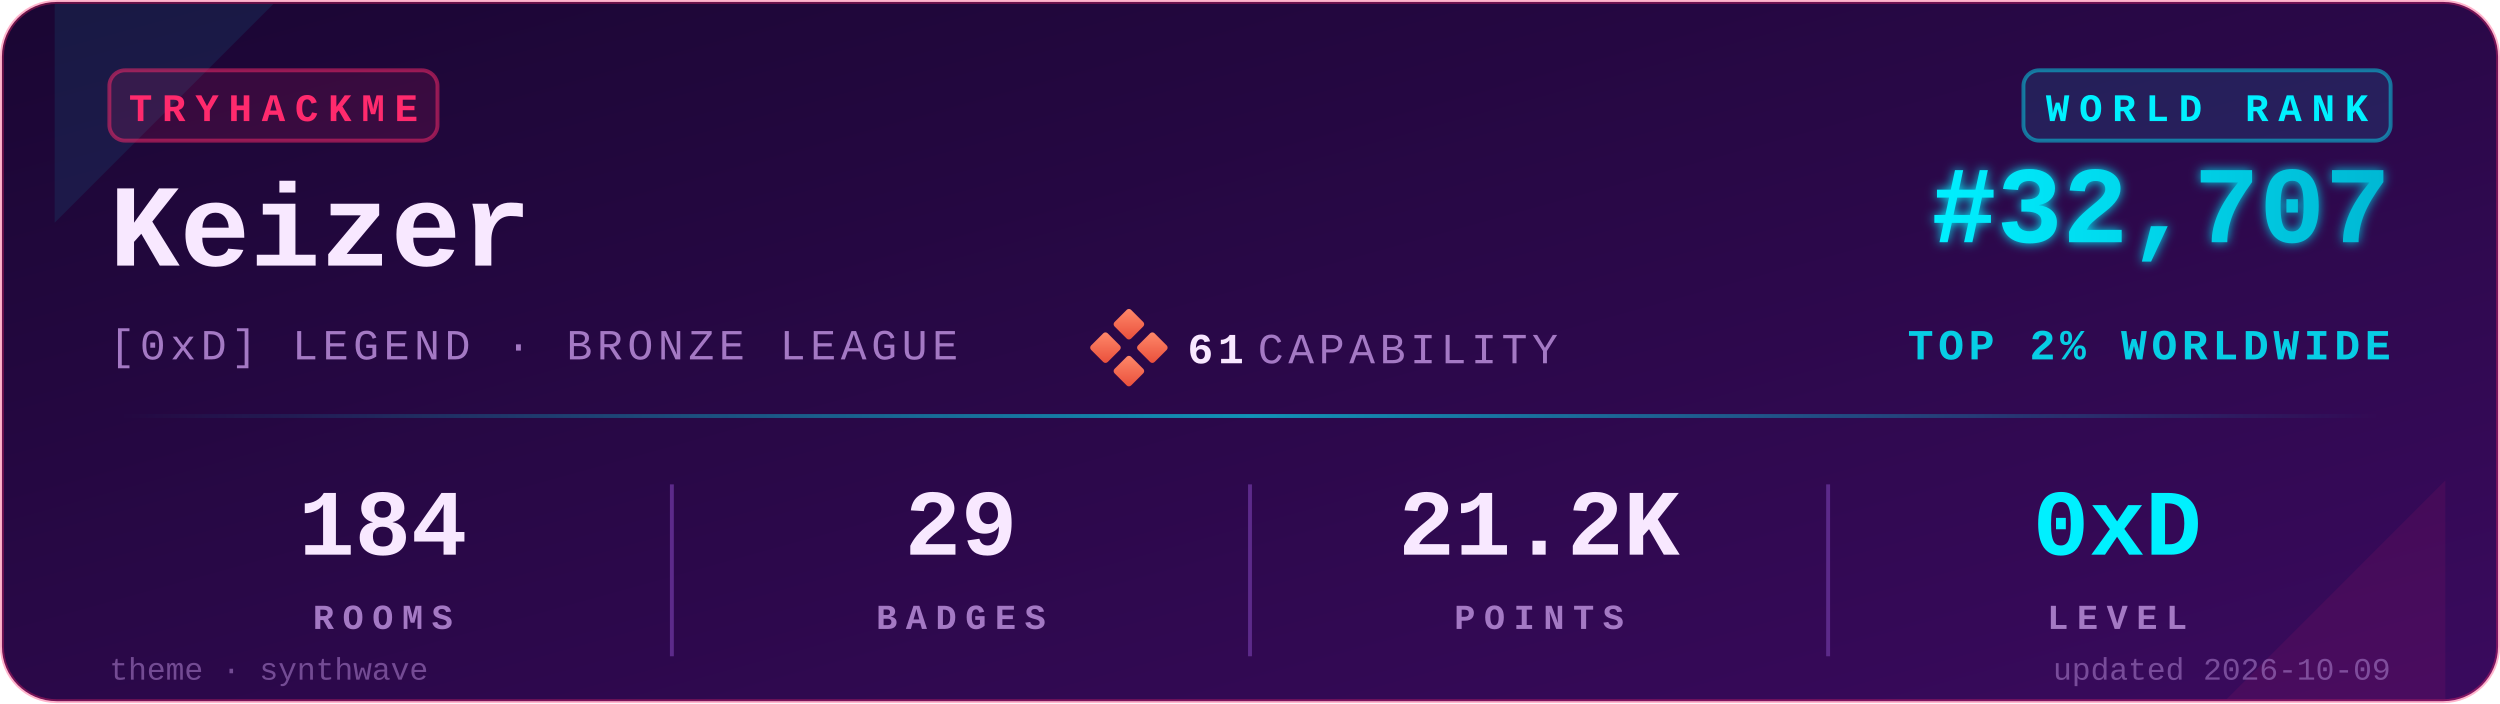
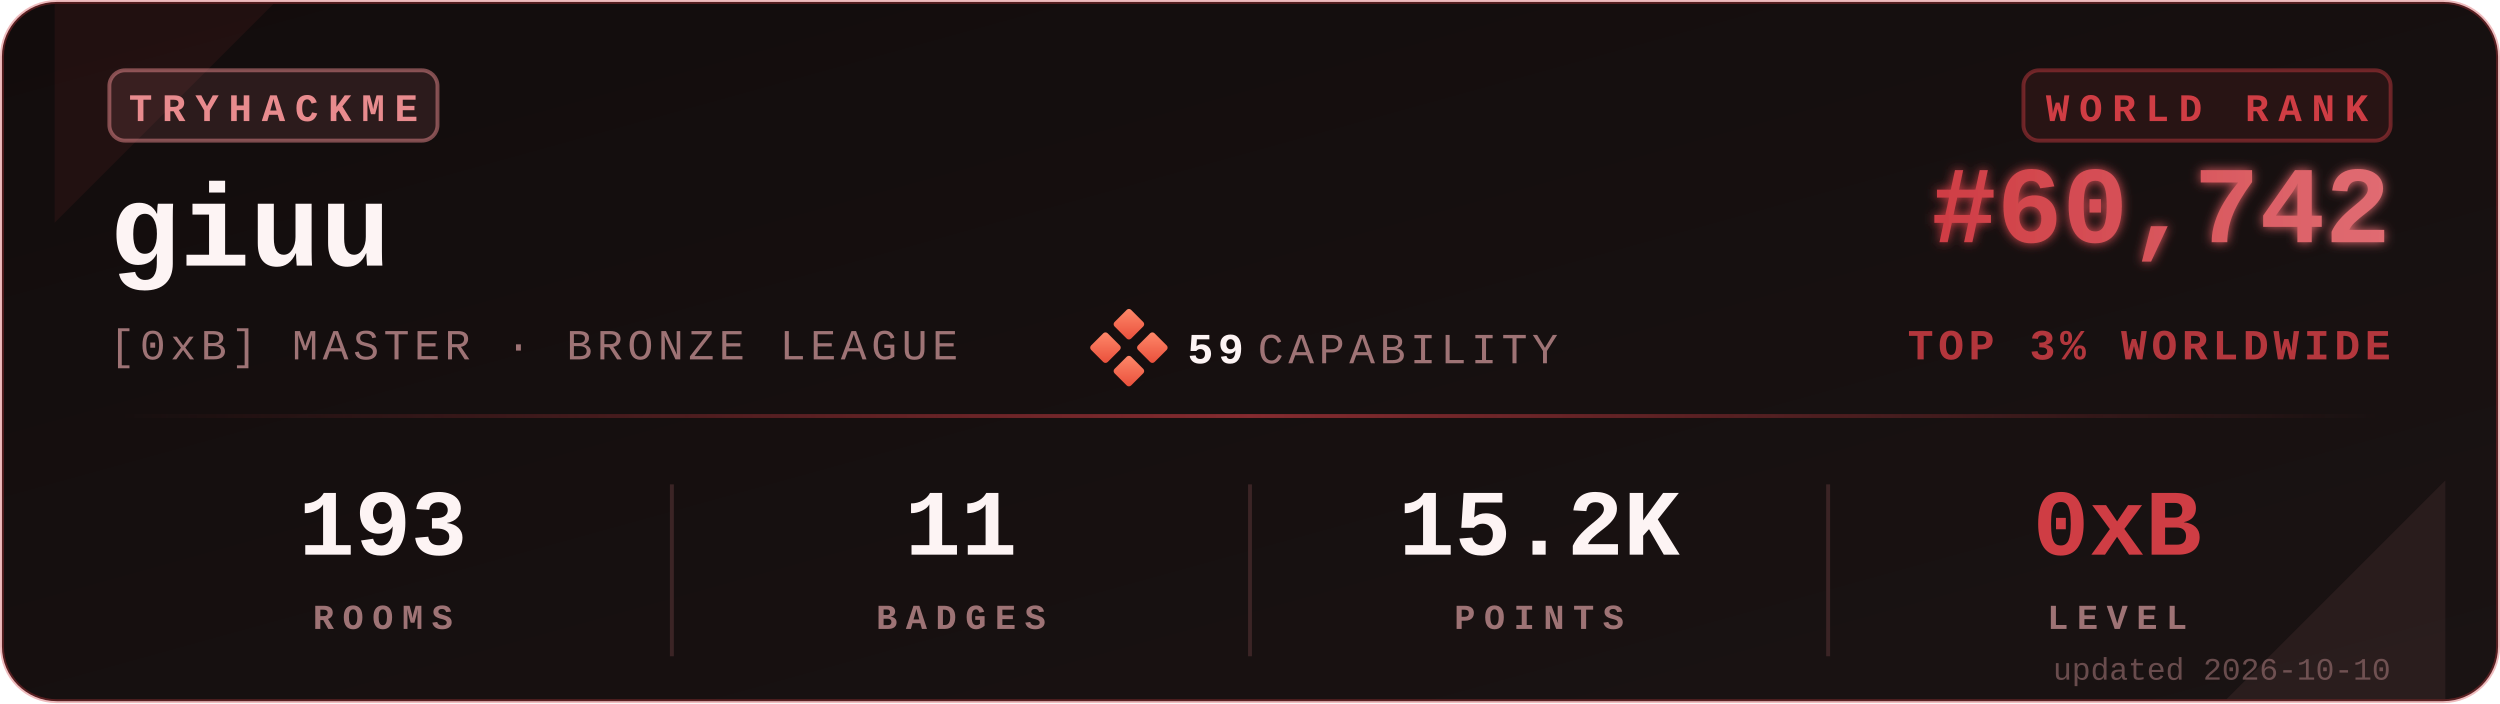
- <svg xmlns="http://www.w3.org/2000/svg" viewBox="0 0 640 180" width="640" height="180" role="img" aria-label="TryHackMe stats for Keizer">
+ <svg xmlns="http://www.w3.org/2000/svg" viewBox="0 0 640 180" width="640" height="180" role="img" aria-label="TryHackMe stats for giuu">
  <defs>
    <linearGradient id="bgGrad" x1="0" y1="0" x2="1" y2="1">
-       <stop offset="0%" stop-color="#1a0633" />
-       <stop offset="100%" stop-color="#3a0a5e" />
+       <stop offset="0%" stop-color="#120c0c" />
+       <stop offset="100%" stop-color="#1a1313" />
    </linearGradient>
    <linearGradient id="rankGrad" x1="0" y1="0" x2="1" y2="0">
-       <stop offset="0%" stop-color="#00F0FF" />
-       <stop offset="100%" stop-color="#00B8D4" />
+       <stop offset="0%" stop-color="#cf3d44" />
+       <stop offset="100%" stop-color="#e06c72" />
    </linearGradient>
    <linearGradient id="accentGrad" x1="0" y1="0" x2="1" y2="0">
-       <stop offset="0%" stop-color="#00F0FF" stop-opacity="0" />
-       <stop offset="50%" stop-color="#00F0FF" stop-opacity="0.6" />
-       <stop offset="100%" stop-color="#00F0FF" stop-opacity="0" />
+       <stop offset="0%" stop-color="#cf3d44" stop-opacity="0" />
+       <stop offset="50%" stop-color="#cf3d44" stop-opacity="0.6" />
+       <stop offset="100%" stop-color="#cf3d44" stop-opacity="0" />
    </linearGradient>
    <linearGradient id="capGrad" x1="0" y1="0" x2="1" y2="1">
      <stop offset="0%" stop-color="#ff8a6b" />
      <stop offset="100%" stop-color="#e94e3a" />
    </linearGradient>
    <filter id="glow" x="-20%" y="-20%" width="140%" height="140%">
      <feGaussianBlur stdDeviation="1.4" result="b" />
      <feMerge>
        <feMergeNode in="b" />
        <feMergeNode in="SourceGraphic" />
      </feMerge>
    </filter>
  </defs>
-   <rect x="0.5" y="0.5" width="639" height="179" rx="14" ry="14" fill="url(#bgGrad)" stroke="#FF2A6D" stroke-opacity="0.35" stroke-width="1" />
-   <path d="M 14,1 L 70,1 L 14,57 Z" fill="#00F0FF" opacity="0.08" />
-   <path d="M 626,179 L 570,179 L 626,123 Z" fill="#FF2A6D" opacity="0.08" />
+   <rect x="0.5" y="0.5" width="639" height="179" rx="14" ry="14" fill="url(#bgGrad)" stroke="#cf3d44" stroke-opacity="0.35" stroke-width="1" />
+   <path d="M 14,1 L 70,1 L 14,57 Z" fill="#cf3d44" opacity="0.08" />
+   <path d="M 626,179 L 570,179 L 626,123 Z" fill="#e88b8e" opacity="0.08" />
  <g transform="translate(28,18)">
-     <rect x="0" y="0" width="84" height="18" rx="4" ry="4" fill="#FF2A6D" fill-opacity="0.12" stroke="#FF2A6D" stroke-opacity="0.5" />
-     <text x="42" y="13" fill="#FF2A6D" font-family="ui-monospace,'SF Mono','Menlo','Cascadia Code','Consolas','Liberation Mono',monospace" font-size="10" font-weight="700" letter-spacing="2.5" text-anchor="middle">TRYHACKME</text>
+     <rect x="0" y="0" width="84" height="18" rx="4" ry="4" fill="#e88b8e" fill-opacity="0.12" stroke="#e88b8e" stroke-opacity="0.5" />
+     <text x="42" y="13" fill="#e88b8e" font-family="ui-monospace,'SF Mono','Menlo','Cascadia Code','Consolas','Liberation Mono',monospace" font-size="10" font-weight="700" letter-spacing="2.5" text-anchor="middle">TRYHACKME</text>
  </g>
-   <text x="28" y="68" fill="#F8E8FF" font-family="ui-monospace,'SF Mono','Menlo','Cascadia Code','Consolas','Liberation Mono',monospace" font-size="30" font-weight="700">Keizer</text>
-   <text x="28" y="92" fill="#A479C4" font-family="ui-monospace,'SF Mono','Menlo','Cascadia Code','Consolas','Liberation Mono',monospace" font-size="11" font-weight="500" letter-spacing="1.2">[0xD] LEGEND · BRONZE LEAGUE</text>
+   <text x="28" y="68" fill="#fdf4f4" font-family="ui-monospace,'SF Mono','Menlo','Cascadia Code','Consolas','Liberation Mono',monospace" font-size="30" font-weight="700">giuu</text>
+   <text x="28" y="92" fill="#9e7375" font-family="ui-monospace,'SF Mono','Menlo','Cascadia Code','Consolas','Liberation Mono',monospace" font-size="11" font-weight="500" letter-spacing="1.2">[0xB] MASTER · BRONZE LEAGUE</text>
  <g transform="translate(280,80)">
    <rect x="6" y="0" width="6" height="6" rx="0.8" fill="url(#capGrad)" transform="rotate(45 9 3)" />
    <rect x="0" y="6" width="6" height="6" rx="0.8" fill="url(#capGrad)" transform="rotate(45 3 9)" />
    <rect x="12" y="6" width="6" height="6" rx="0.8" fill="url(#capGrad)" transform="rotate(45 15 9)" />
    <rect x="6" y="12" width="6" height="6" rx="0.8" fill="url(#capGrad)" transform="rotate(45 9 15)" />
-     <text x="24" y="13" fill="#F8E8FF" font-family="ui-monospace,'SF Mono','Menlo','Cascadia Code','Consolas','Liberation Mono',monospace" font-size="11" font-weight="700" letter-spacing="1.2">61</text>
-     <text x="42" y="13" fill="#A479C4" font-family="ui-monospace,'SF Mono','Menlo','Cascadia Code','Consolas','Liberation Mono',monospace" font-size="11" font-weight="500" letter-spacing="1.2">CAPABILITY</text>
+     <text x="24" y="13" fill="#fdf4f4" font-family="ui-monospace,'SF Mono','Menlo','Cascadia Code','Consolas','Liberation Mono',monospace" font-size="11" font-weight="700" letter-spacing="1.2">59</text>
+     <text x="42" y="13" fill="#9e7375" font-family="ui-monospace,'SF Mono','Menlo','Cascadia Code','Consolas','Liberation Mono',monospace" font-size="11" font-weight="500" letter-spacing="1.2">CAPABILITY</text>
  </g>
  <g transform="translate(612,18)">
-     <rect x="-94" y="0" width="94" height="18" rx="4" ry="4" fill="#00F0FF" fill-opacity="0.10" stroke="#00F0FF" stroke-opacity="0.45" />
-     <text x="-47" y="13" fill="#00F0FF" font-family="ui-monospace,'SF Mono','Menlo','Cascadia Code','Consolas','Liberation Mono',monospace" font-size="10" font-weight="700" letter-spacing="2.5" text-anchor="middle">WORLD RANK</text>
+     <rect x="-94" y="0" width="94" height="18" rx="4" ry="4" fill="#cf3d44" fill-opacity="0.10" stroke="#cf3d44" stroke-opacity="0.45" />
+     <text x="-47" y="13" fill="#cf3d44" font-family="ui-monospace,'SF Mono','Menlo','Cascadia Code','Consolas','Liberation Mono',monospace" font-size="10" font-weight="700" letter-spacing="2.5" text-anchor="middle">WORLD RANK</text>
  </g>
-   <text x="612" y="62" fill="url(#rankGrad)" font-family="ui-monospace,'SF Mono','Menlo','Cascadia Code','Consolas','Liberation Mono',monospace" font-size="28" font-weight="700" text-anchor="end" filter="url(#glow)">#32,707</text>
-   <text x="612" y="92" fill="#00F0FF" fill-opacity="0.85" font-family="ui-monospace,'SF Mono','Menlo','Cascadia Code','Consolas','Liberation Mono',monospace" font-size="11" font-weight="600" letter-spacing="1.2" text-anchor="end">TOP 2% WORLDWIDE</text>
+   <text x="612" y="62" fill="url(#rankGrad)" font-family="ui-monospace,'SF Mono','Menlo','Cascadia Code','Consolas','Liberation Mono',monospace" font-size="28" font-weight="700" text-anchor="end" filter="url(#glow)">#60,742</text>
+   <text x="612" y="92" fill="#cf3d44" fill-opacity="0.85" font-family="ui-monospace,'SF Mono','Menlo','Cascadia Code','Consolas','Liberation Mono',monospace" font-size="11" font-weight="600" letter-spacing="1.2" text-anchor="end">TOP 3% WORLDWIDE</text>
  <rect x="28" y="106" width="584" height="1" fill="url(#accentGrad)" />
  <g font-family="ui-monospace,'SF Mono','Menlo','Cascadia Code','Consolas','Liberation Mono',monospace" text-anchor="middle">
-     <text x="98" y="142" fill="#F8E8FF" font-size="24" font-weight="700">184</text>
-     <text x="98" y="161" fill="#A479C4" font-size="9" font-weight="600" letter-spacing="2.2">ROOMS</text>
-     <text x="246" y="142" fill="#F8E8FF" font-size="24" font-weight="700">29</text>
-     <text x="246" y="161" fill="#A479C4" font-size="9" font-weight="600" letter-spacing="2.2">BADGES</text>
-     <text x="394" y="142" fill="#F8E8FF" font-size="24" font-weight="700">21.2K</text>
-     <text x="394" y="161" fill="#A479C4" font-size="9" font-weight="600" letter-spacing="2.2">POINTS</text>
-     <text x="542" y="142" fill="#00F0FF" font-size="24" font-weight="700">0xD</text>
-     <text x="542" y="161" fill="#A479C4" font-size="9" font-weight="600" letter-spacing="2.2">LEVEL</text>
+     <text x="98" y="142" fill="#fdf4f4" font-size="24" font-weight="700">193</text>
+     <text x="98" y="161" fill="#9e7375" font-size="9" font-weight="600" letter-spacing="2.2">ROOMS</text>
+     <text x="246" y="142" fill="#fdf4f4" font-size="24" font-weight="700">11</text>
+     <text x="246" y="161" fill="#9e7375" font-size="9" font-weight="600" letter-spacing="2.2">BADGES</text>
+     <text x="394" y="142" fill="#fdf4f4" font-size="24" font-weight="700">15.2K</text>
+     <text x="394" y="161" fill="#9e7375" font-size="9" font-weight="600" letter-spacing="2.2">POINTS</text>
+     <text x="542" y="142" fill="#cf3d44" font-size="24" font-weight="700">0xB</text>
+     <text x="542" y="161" fill="#9e7375" font-size="9" font-weight="600" letter-spacing="2.2">LEVEL</text>
  </g>
-   <line x1="172" y1="124" x2="172" y2="168" stroke="#5C2A8A" stroke-width="1" />
-   <line x1="320" y1="124" x2="320" y2="168" stroke="#5C2A8A" stroke-width="1" />
-   <line x1="468" y1="124" x2="468" y2="168" stroke="#5C2A8A" stroke-width="1" />
-   <text x="28" y="174" fill="#A479C4" fill-opacity="0.6" font-family="ui-monospace,'SF Mono','Menlo','Cascadia Code','Consolas','Liberation Mono',monospace" font-size="8" font-weight="500">theme · synthwave</text>
-   <text x="612" y="174" fill="#A479C4" fill-opacity="0.6" font-family="ui-monospace,'SF Mono','Menlo','Cascadia Code','Consolas','Liberation Mono',monospace" font-size="8" font-weight="500" text-anchor="end">updated 2026-10-09</text>
+   <line x1="172" y1="124" x2="172" y2="168" stroke="#3b2425" stroke-width="1" />
+   <line x1="320" y1="124" x2="320" y2="168" stroke="#3b2425" stroke-width="1" />
+   <line x1="468" y1="124" x2="468" y2="168" stroke="#3b2425" stroke-width="1" />
+   <text x="612" y="174" fill="#9e7375" fill-opacity="0.6" font-family="ui-monospace,'SF Mono','Menlo','Cascadia Code','Consolas','Liberation Mono',monospace" font-size="8" font-weight="500" text-anchor="end">updated 2026-10-10</text>
</svg>
